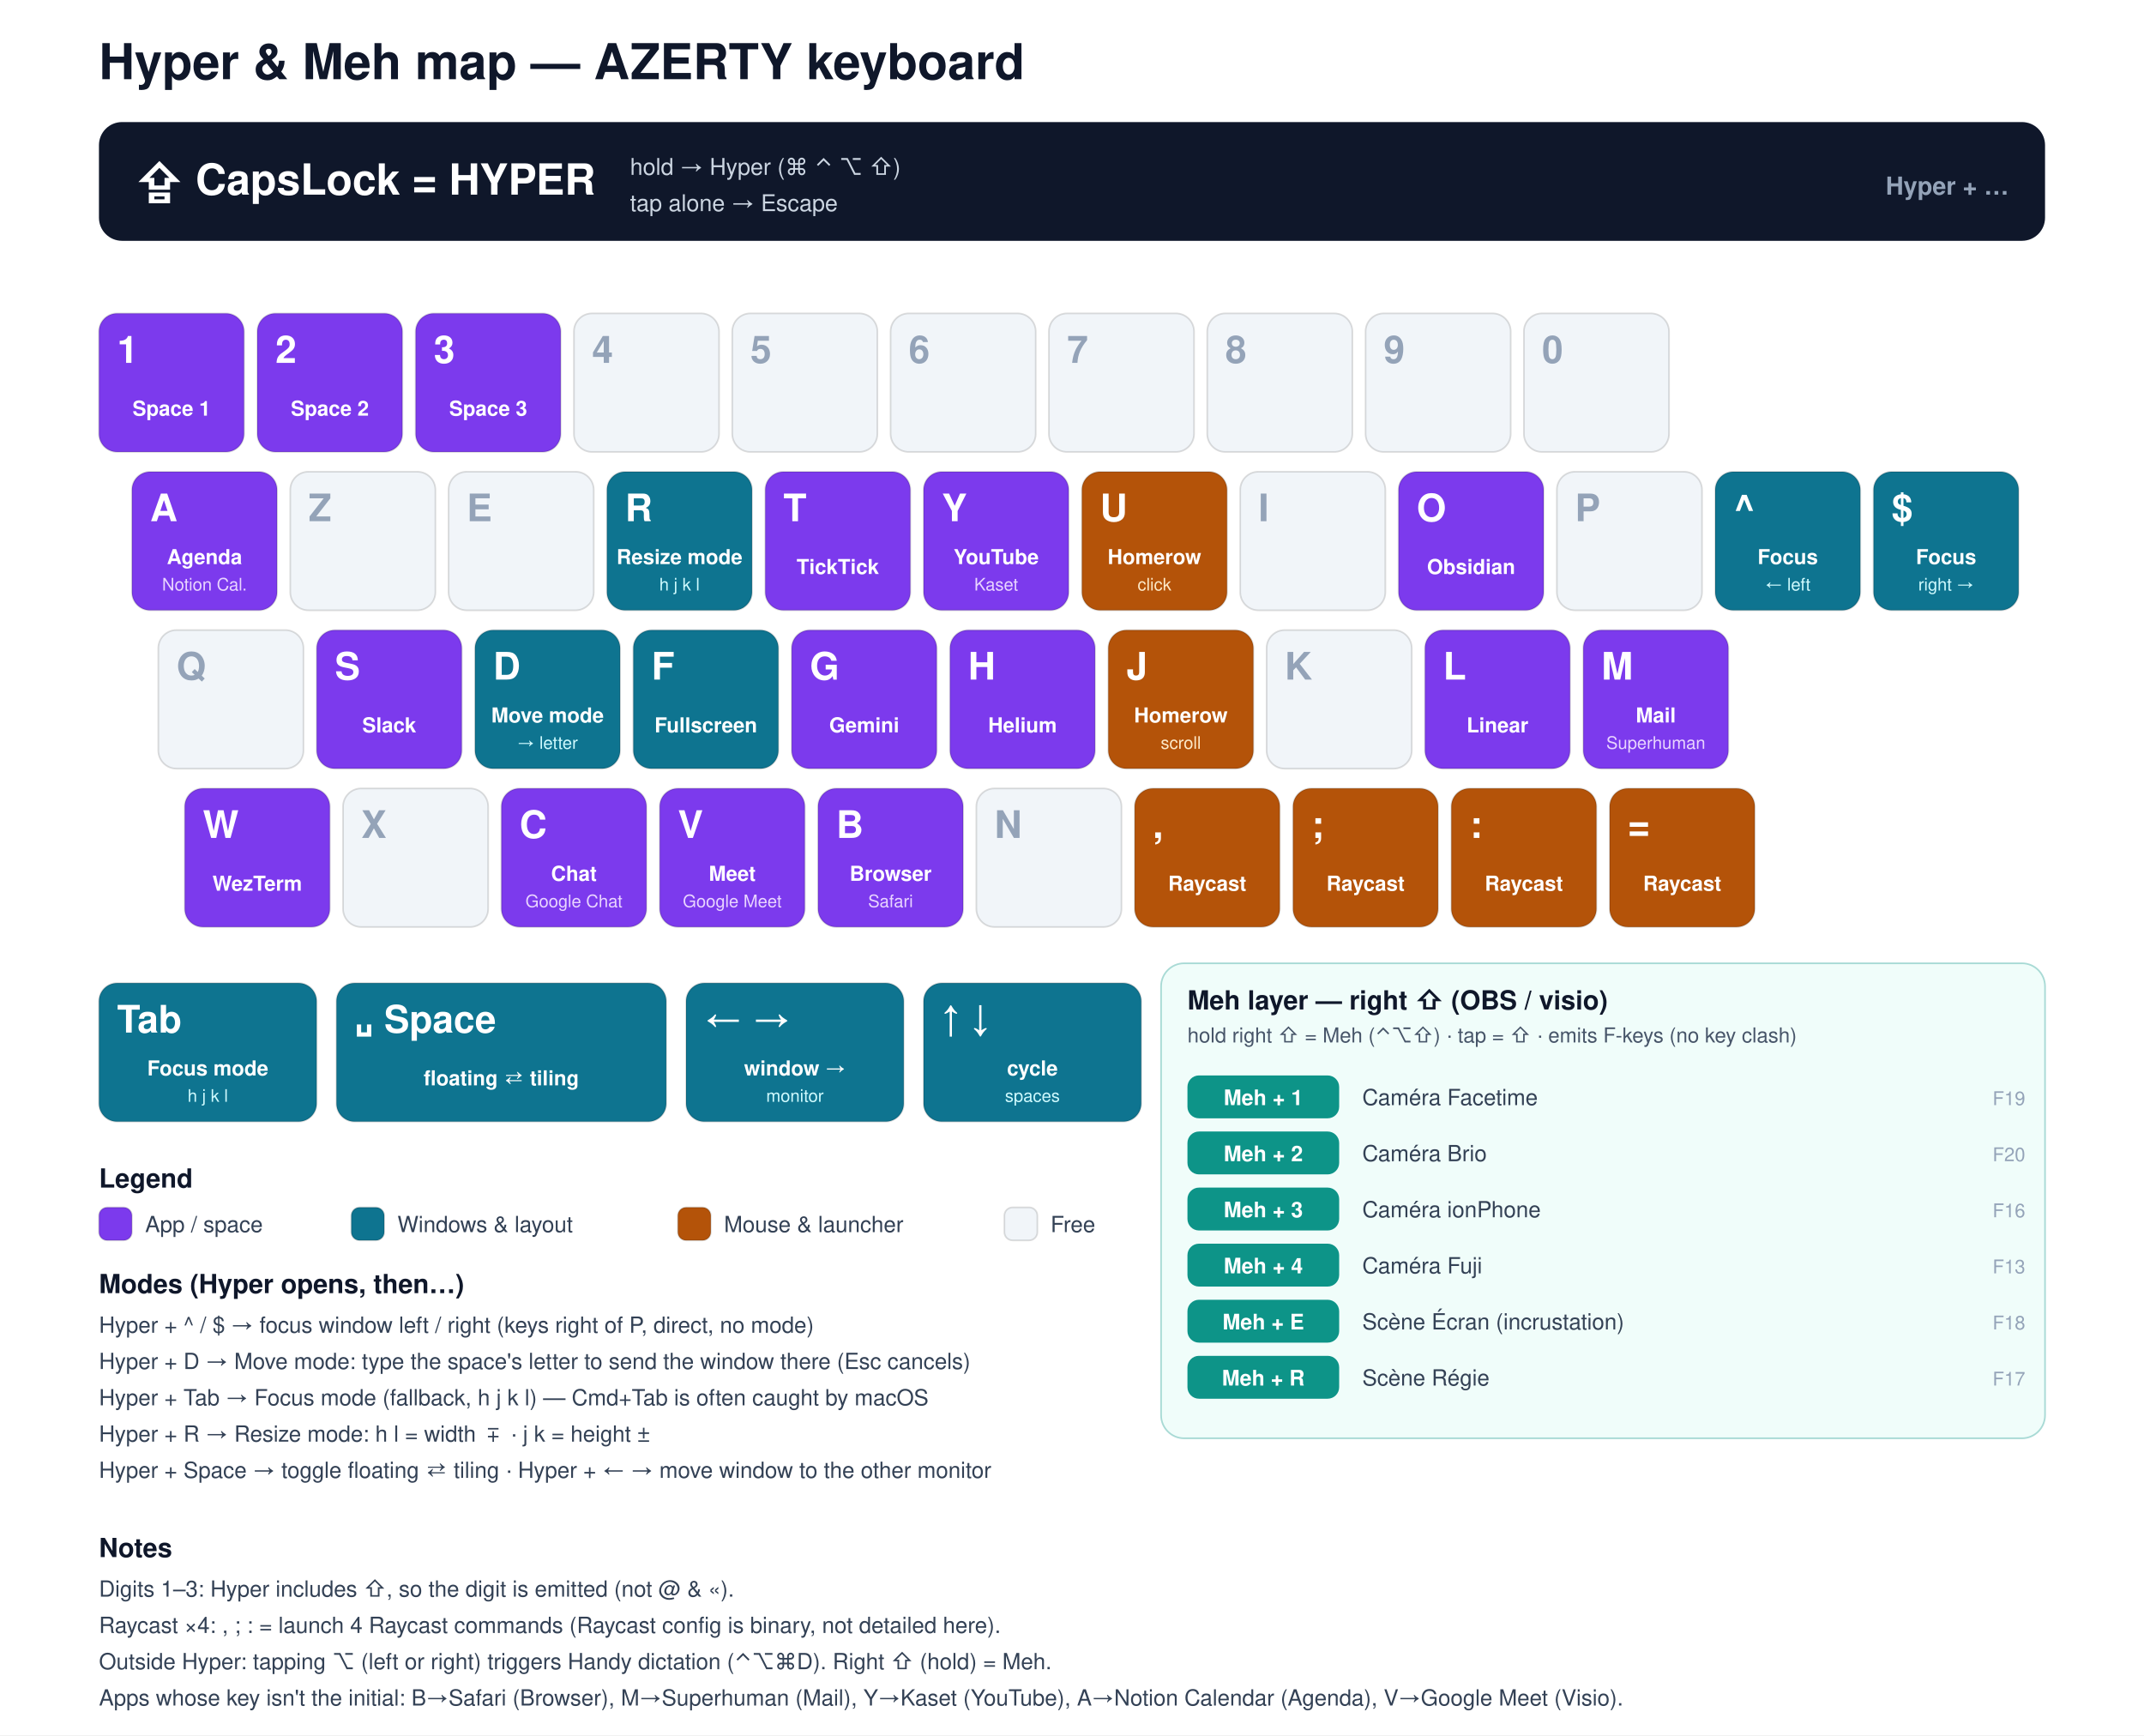
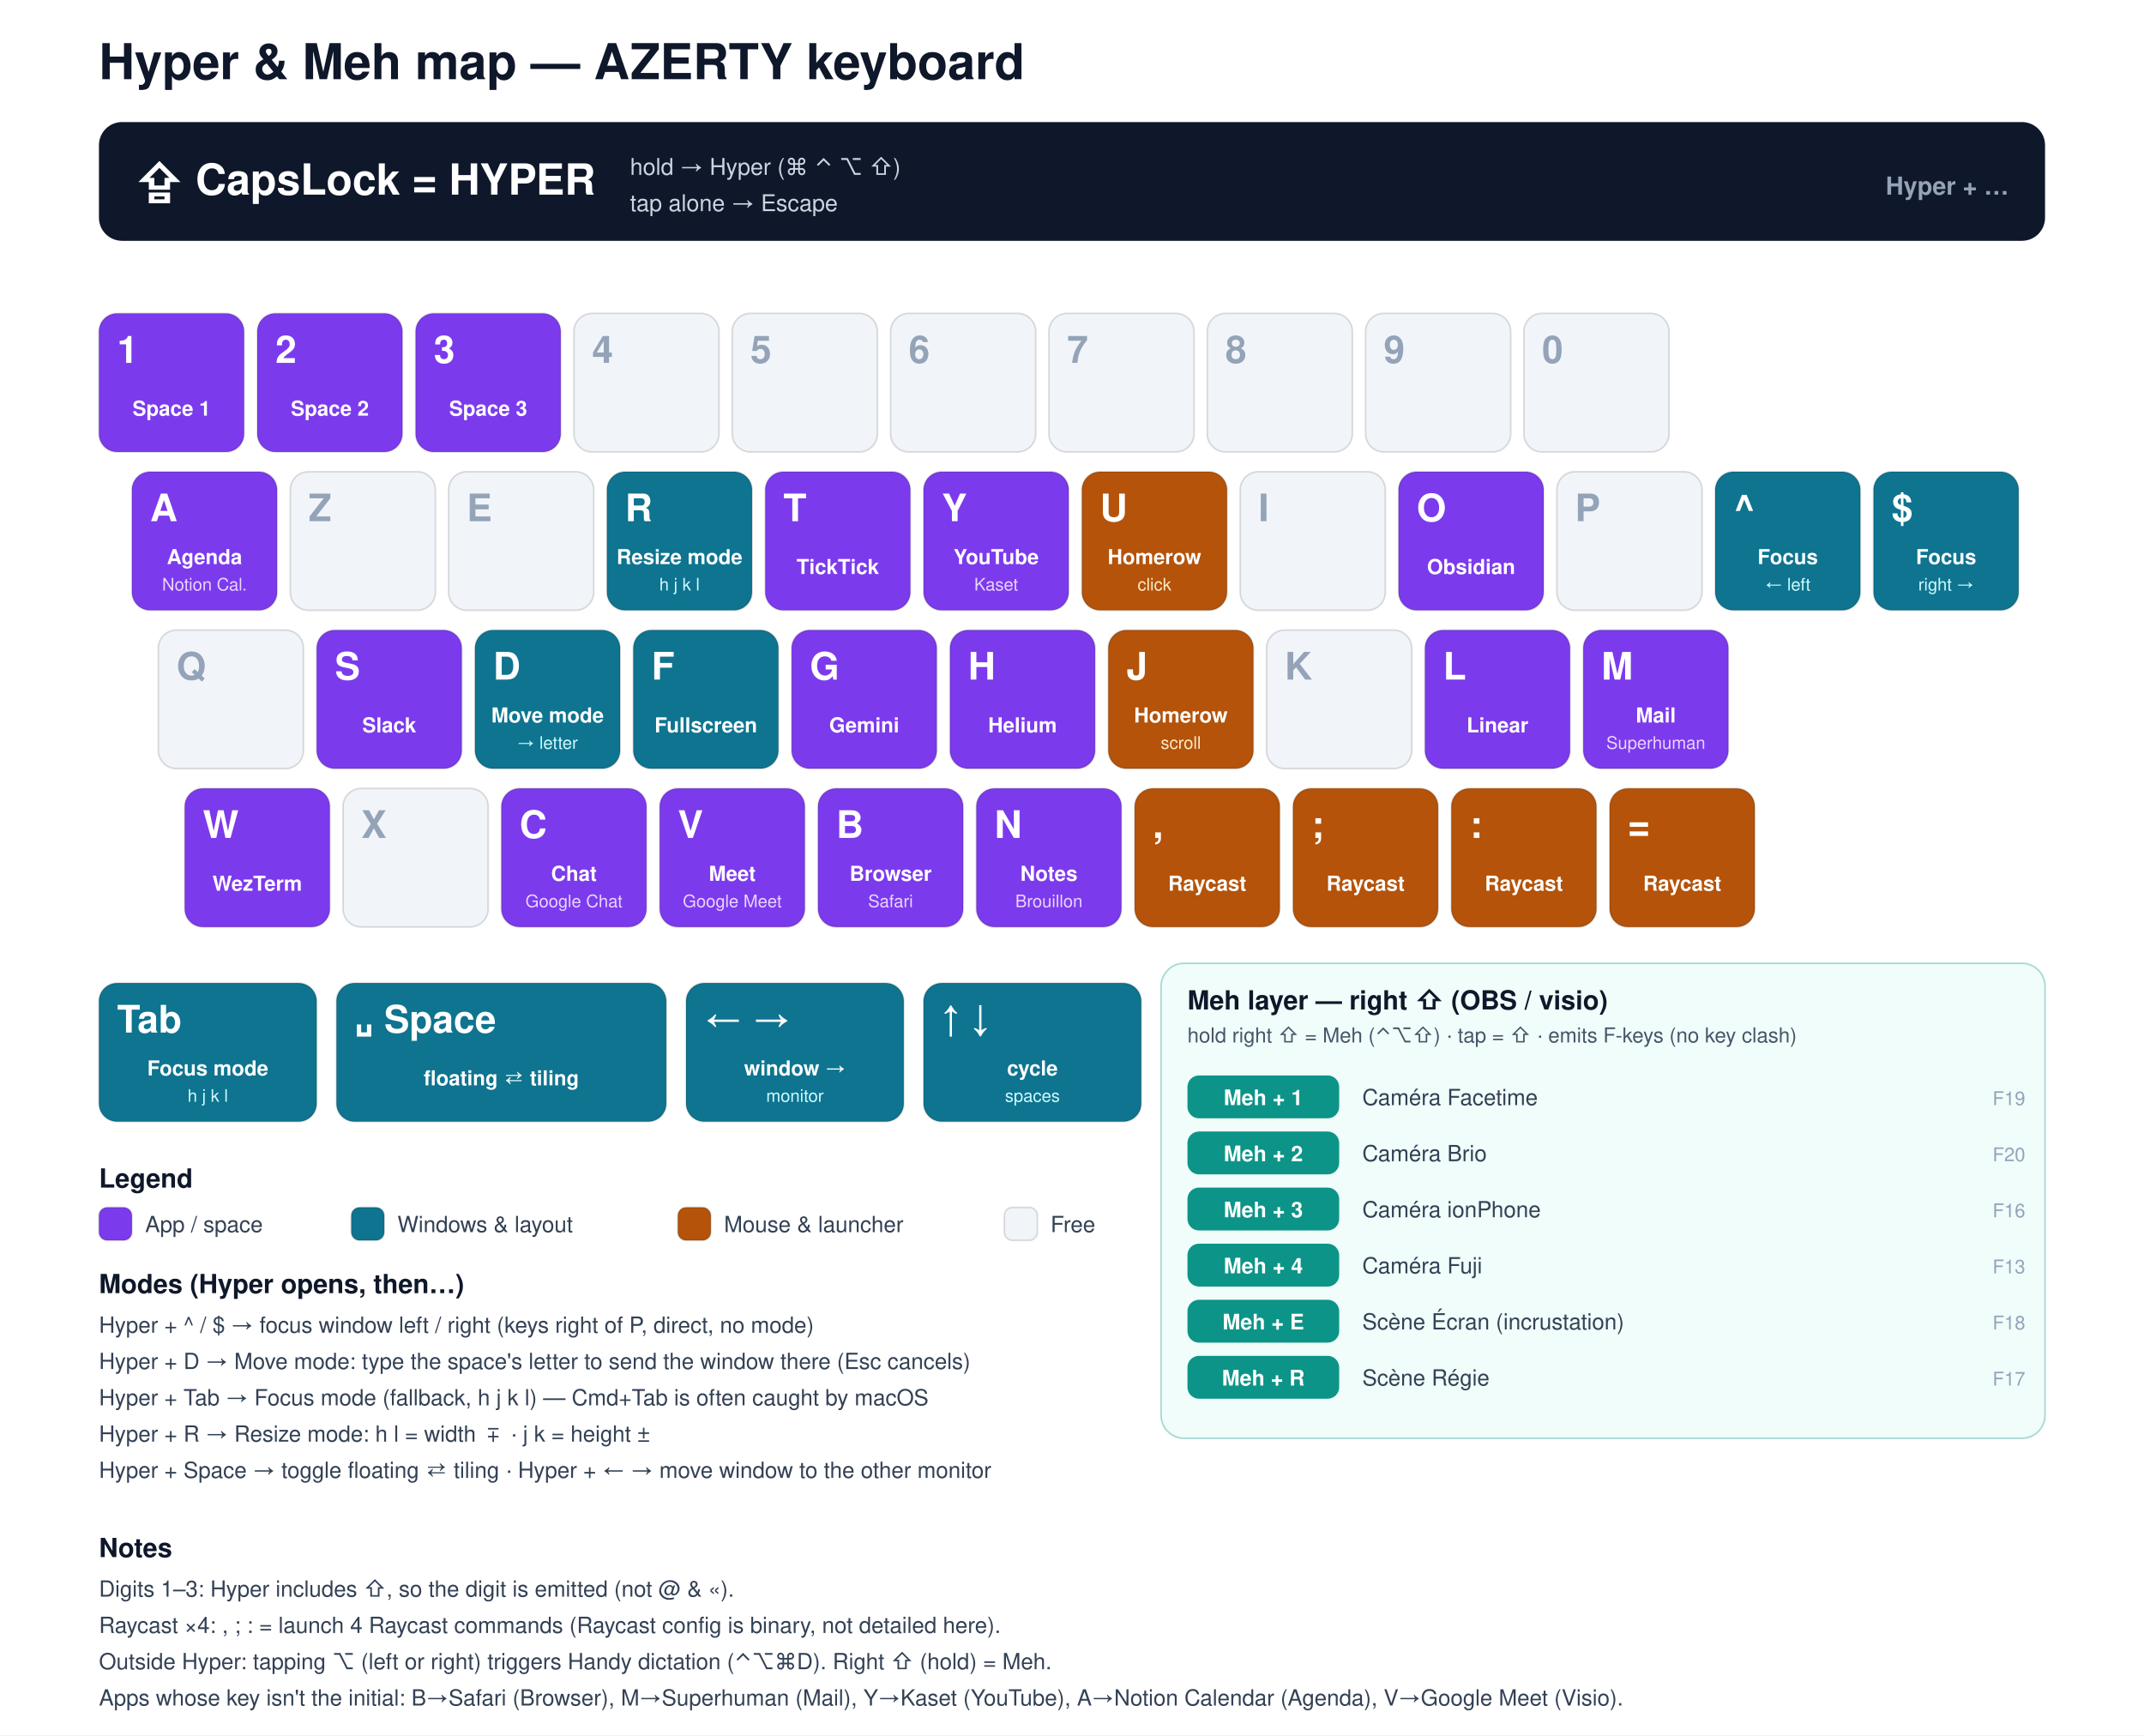
<svg xmlns="http://www.w3.org/2000/svg" width="1300" height="1052" viewBox="0 0 1300 1052" font-family="-apple-system, Helvetica, Arial, sans-serif">
  <rect width="1300" height="1052" fill="#ffffff" />
  <text x="60" y="48" font-size="30" font-weight="800" fill="#0f172a">Hyper &amp; Meh map — AZERTY keyboard</text>
  <rect x="60" y="74" width="1180" height="72" rx="14" fill="#0f172a" />
  <text x="82" y="118" font-size="26" font-weight="800" fill="#ffffff">⇪ CapsLock = HYPER</text>
  <text x="382" y="106" font-size="14" fill="#cbd5e1">hold → Hyper (⌘ ⌃ ⌥ ⇧)</text>
  <text x="382" y="128" font-size="14" fill="#cbd5e1">tap alone → Escape</text>
  <text x="1218" y="118" font-size="15" font-weight="600" text-anchor="end" fill="#94a3b8">Hyper + …</text>
  <g>
    <rect x="60" y="190" width="88" height="84" rx="11" fill="#7c3aed" stroke="#00000022" stroke-width="1" />
    <text x="71" y="220" font-size="23" font-weight="700" fill="#ffffff">1</text>
    <text x="104.0" y="252" font-size="12.5" font-weight="600" text-anchor="middle" fill="#ffffff">Space 1</text>
  </g>
  <g>
    <rect x="156" y="190" width="88" height="84" rx="11" fill="#7c3aed" stroke="#00000022" stroke-width="1" />
    <text x="167" y="220" font-size="23" font-weight="700" fill="#ffffff">2</text>
    <text x="200.0" y="252" font-size="12.5" font-weight="600" text-anchor="middle" fill="#ffffff">Space 2</text>
  </g>
  <g>
    <rect x="252" y="190" width="88" height="84" rx="11" fill="#7c3aed" stroke="#00000022" stroke-width="1" />
    <text x="263" y="220" font-size="23" font-weight="700" fill="#ffffff">3</text>
    <text x="296.0" y="252" font-size="12.5" font-weight="600" text-anchor="middle" fill="#ffffff">Space 3</text>
  </g>
  <g>
    <rect x="348" y="190" width="88" height="84" rx="11" fill="#f1f5f9" stroke="#00000022" stroke-width="1" />
    <text x="359" y="220" font-size="23" font-weight="700" fill="#94a3b8">4</text>
  </g>
  <g>
    <rect x="444" y="190" width="88" height="84" rx="11" fill="#f1f5f9" stroke="#00000022" stroke-width="1" />
    <text x="455" y="220" font-size="23" font-weight="700" fill="#94a3b8">5</text>
  </g>
  <g>
    <rect x="540" y="190" width="88" height="84" rx="11" fill="#f1f5f9" stroke="#00000022" stroke-width="1" />
    <text x="551" y="220" font-size="23" font-weight="700" fill="#94a3b8">6</text>
  </g>
  <g>
    <rect x="636" y="190" width="88" height="84" rx="11" fill="#f1f5f9" stroke="#00000022" stroke-width="1" />
    <text x="647" y="220" font-size="23" font-weight="700" fill="#94a3b8">7</text>
  </g>
  <g>
    <rect x="732" y="190" width="88" height="84" rx="11" fill="#f1f5f9" stroke="#00000022" stroke-width="1" />
    <text x="743" y="220" font-size="23" font-weight="700" fill="#94a3b8">8</text>
  </g>
  <g>
    <rect x="828" y="190" width="88" height="84" rx="11" fill="#f1f5f9" stroke="#00000022" stroke-width="1" />
    <text x="839" y="220" font-size="23" font-weight="700" fill="#94a3b8">9</text>
  </g>
  <g>
    <rect x="924" y="190" width="88" height="84" rx="11" fill="#f1f5f9" stroke="#00000022" stroke-width="1" />
    <text x="935" y="220" font-size="23" font-weight="700" fill="#94a3b8">0</text>
  </g>
  <g>
    <rect x="80" y="286" width="88" height="84" rx="11" fill="#7c3aed" stroke="#00000022" stroke-width="1" />
    <text x="91" y="316" font-size="23" font-weight="700" fill="#ffffff">A</text>
    <text x="124.0" y="342" font-size="12.5" font-weight="600" text-anchor="middle" fill="#ffffff">Agenda</text>
    <text x="124.0" y="358" font-size="10.5" text-anchor="middle" fill="#e9d5ff">Notion Cal.</text>
  </g>
  <g>
    <rect x="176" y="286" width="88" height="84" rx="11" fill="#f1f5f9" stroke="#00000022" stroke-width="1" />
    <text x="187" y="316" font-size="23" font-weight="700" fill="#94a3b8">Z</text>
  </g>
  <g>
    <rect x="272" y="286" width="88" height="84" rx="11" fill="#f1f5f9" stroke="#00000022" stroke-width="1" />
    <text x="283" y="316" font-size="23" font-weight="700" fill="#94a3b8">E</text>
  </g>
  <g>
    <rect x="368" y="286" width="88" height="84" rx="11" fill="#0e7490" stroke="#00000022" stroke-width="1" />
    <text x="379" y="316" font-size="23" font-weight="700" fill="#ffffff">R</text>
    <text x="412.0" y="342" font-size="12.5" font-weight="600" text-anchor="middle" fill="#ffffff">Resize mode</text>
    <text x="412.0" y="358" font-size="10.5" text-anchor="middle" fill="#cffafe">h j k l</text>
  </g>
  <g>
    <rect x="464" y="286" width="88" height="84" rx="11" fill="#7c3aed" stroke="#00000022" stroke-width="1" />
    <text x="475" y="316" font-size="23" font-weight="700" fill="#ffffff">T</text>
    <text x="508.0" y="348" font-size="12.5" font-weight="600" text-anchor="middle" fill="#ffffff">TickTick</text>
  </g>
  <g>
    <rect x="560" y="286" width="88" height="84" rx="11" fill="#7c3aed" stroke="#00000022" stroke-width="1" />
    <text x="571" y="316" font-size="23" font-weight="700" fill="#ffffff">Y</text>
    <text x="604.0" y="342" font-size="12.5" font-weight="600" text-anchor="middle" fill="#ffffff">YouTube</text>
    <text x="604.0" y="358" font-size="10.5" text-anchor="middle" fill="#e9d5ff">Kaset</text>
  </g>
  <g>
    <rect x="656" y="286" width="88" height="84" rx="11" fill="#b45309" stroke="#00000022" stroke-width="1" />
    <text x="667" y="316" font-size="23" font-weight="700" fill="#ffffff">U</text>
    <text x="700.0" y="342" font-size="12.5" font-weight="600" text-anchor="middle" fill="#ffffff">Homerow</text>
    <text x="700.0" y="358" font-size="10.5" text-anchor="middle" fill="#fde9c8">click</text>
  </g>
  <g>
    <rect x="752" y="286" width="88" height="84" rx="11" fill="#f1f5f9" stroke="#00000022" stroke-width="1" />
    <text x="763" y="316" font-size="23" font-weight="700" fill="#94a3b8">I</text>
  </g>
  <g>
    <rect x="848" y="286" width="88" height="84" rx="11" fill="#7c3aed" stroke="#00000022" stroke-width="1" />
    <text x="859" y="316" font-size="23" font-weight="700" fill="#ffffff">O</text>
    <text x="892.0" y="348" font-size="12.5" font-weight="600" text-anchor="middle" fill="#ffffff">Obsidian</text>
  </g>
  <g>
    <rect x="944" y="286" width="88" height="84" rx="11" fill="#f1f5f9" stroke="#00000022" stroke-width="1" />
    <text x="955" y="316" font-size="23" font-weight="700" fill="#94a3b8">P</text>
  </g>
  <g>
    <rect x="1040" y="286" width="88" height="84" rx="11" fill="#0e7490" stroke="#00000022" stroke-width="1" />
    <text x="1051" y="316" font-size="23" font-weight="700" fill="#ffffff">^</text>
    <text x="1084.0" y="342" font-size="12.5" font-weight="600" text-anchor="middle" fill="#ffffff">Focus</text>
    <text x="1084.0" y="358" font-size="10.5" text-anchor="middle" fill="#cffafe">← left</text>
  </g>
  <g>
    <rect x="1136" y="286" width="88" height="84" rx="11" fill="#0e7490" stroke="#00000022" stroke-width="1" />
    <text x="1147" y="316" font-size="23" font-weight="700" fill="#ffffff">$</text>
    <text x="1180.0" y="342" font-size="12.5" font-weight="600" text-anchor="middle" fill="#ffffff">Focus</text>
    <text x="1180.0" y="358" font-size="10.5" text-anchor="middle" fill="#cffafe">right →</text>
  </g>
  <g>
    <rect x="96" y="382" width="88" height="84" rx="11" fill="#f1f5f9" stroke="#00000022" stroke-width="1" />
    <text x="107" y="412" font-size="23" font-weight="700" fill="#94a3b8">Q</text>
  </g>
  <g>
    <rect x="192" y="382" width="88" height="84" rx="11" fill="#7c3aed" stroke="#00000022" stroke-width="1" />
    <text x="203" y="412" font-size="23" font-weight="700" fill="#ffffff">S</text>
    <text x="236.0" y="444" font-size="12.5" font-weight="600" text-anchor="middle" fill="#ffffff">Slack</text>
  </g>
  <g>
    <rect x="288" y="382" width="88" height="84" rx="11" fill="#0e7490" stroke="#00000022" stroke-width="1" />
    <text x="299" y="412" font-size="23" font-weight="700" fill="#ffffff">D</text>
    <text x="332.0" y="438" font-size="12.5" font-weight="600" text-anchor="middle" fill="#ffffff">Move mode</text>
    <text x="332.0" y="454" font-size="10.5" text-anchor="middle" fill="#cffafe">→ letter</text>
  </g>
  <g>
    <rect x="384" y="382" width="88" height="84" rx="11" fill="#0e7490" stroke="#00000022" stroke-width="1" />
    <text x="395" y="412" font-size="23" font-weight="700" fill="#ffffff">F</text>
    <text x="428.0" y="444" font-size="12.5" font-weight="600" text-anchor="middle" fill="#ffffff">Fullscreen</text>
  </g>
  <g>
    <rect x="480" y="382" width="88" height="84" rx="11" fill="#7c3aed" stroke="#00000022" stroke-width="1" />
    <text x="491" y="412" font-size="23" font-weight="700" fill="#ffffff">G</text>
    <text x="524.0" y="444" font-size="12.5" font-weight="600" text-anchor="middle" fill="#ffffff">Gemini</text>
  </g>
  <g>
    <rect x="576" y="382" width="88" height="84" rx="11" fill="#7c3aed" stroke="#00000022" stroke-width="1" />
    <text x="587" y="412" font-size="23" font-weight="700" fill="#ffffff">H</text>
    <text x="620.0" y="444" font-size="12.5" font-weight="600" text-anchor="middle" fill="#ffffff">Helium</text>
  </g>
  <g>
    <rect x="672" y="382" width="88" height="84" rx="11" fill="#b45309" stroke="#00000022" stroke-width="1" />
    <text x="683" y="412" font-size="23" font-weight="700" fill="#ffffff">J</text>
    <text x="716.0" y="438" font-size="12.5" font-weight="600" text-anchor="middle" fill="#ffffff">Homerow</text>
    <text x="716.0" y="454" font-size="10.5" text-anchor="middle" fill="#fde9c8">scroll</text>
  </g>
  <g>
    <rect x="768" y="382" width="88" height="84" rx="11" fill="#f1f5f9" stroke="#00000022" stroke-width="1" />
    <text x="779" y="412" font-size="23" font-weight="700" fill="#94a3b8">K</text>
  </g>
  <g>
    <rect x="864" y="382" width="88" height="84" rx="11" fill="#7c3aed" stroke="#00000022" stroke-width="1" />
    <text x="875" y="412" font-size="23" font-weight="700" fill="#ffffff">L</text>
    <text x="908.0" y="444" font-size="12.5" font-weight="600" text-anchor="middle" fill="#ffffff">Linear</text>
  </g>
  <g>
    <rect x="960" y="382" width="88" height="84" rx="11" fill="#7c3aed" stroke="#00000022" stroke-width="1" />
    <text x="971" y="412" font-size="23" font-weight="700" fill="#ffffff">M</text>
    <text x="1004.0" y="438" font-size="12.5" font-weight="600" text-anchor="middle" fill="#ffffff">Mail</text>
    <text x="1004.0" y="454" font-size="10.5" text-anchor="middle" fill="#e9d5ff">Superhuman</text>
  </g>
  <g>
    <rect x="112" y="478" width="88" height="84" rx="11" fill="#7c3aed" stroke="#00000022" stroke-width="1" />
    <text x="123" y="508" font-size="23" font-weight="700" fill="#ffffff">W</text>
    <text x="156.0" y="540" font-size="12.5" font-weight="600" text-anchor="middle" fill="#ffffff">WezTerm</text>
  </g>
  <g>
    <rect x="208" y="478" width="88" height="84" rx="11" fill="#f1f5f9" stroke="#00000022" stroke-width="1" />
    <text x="219" y="508" font-size="23" font-weight="700" fill="#94a3b8">X</text>
  </g>
  <g>
    <rect x="304" y="478" width="88" height="84" rx="11" fill="#7c3aed" stroke="#00000022" stroke-width="1" />
    <text x="315" y="508" font-size="23" font-weight="700" fill="#ffffff">C</text>
    <text x="348.0" y="534" font-size="12.5" font-weight="600" text-anchor="middle" fill="#ffffff">Chat</text>
    <text x="348.0" y="550" font-size="10.5" text-anchor="middle" fill="#e9d5ff">Google Chat</text>
  </g>
  <g>
    <rect x="400" y="478" width="88" height="84" rx="11" fill="#7c3aed" stroke="#00000022" stroke-width="1" />
    <text x="411" y="508" font-size="23" font-weight="700" fill="#ffffff">V</text>
    <text x="444.0" y="534" font-size="12.5" font-weight="600" text-anchor="middle" fill="#ffffff">Meet</text>
    <text x="444.0" y="550" font-size="10.5" text-anchor="middle" fill="#e9d5ff">Google Meet</text>
  </g>
  <g>
    <rect x="496" y="478" width="88" height="84" rx="11" fill="#7c3aed" stroke="#00000022" stroke-width="1" />
    <text x="507" y="508" font-size="23" font-weight="700" fill="#ffffff">B</text>
    <text x="540.0" y="534" font-size="12.5" font-weight="600" text-anchor="middle" fill="#ffffff">Browser</text>
    <text x="540.0" y="550" font-size="10.5" text-anchor="middle" fill="#e9d5ff">Safari</text>
  </g>
  <g>
-     <rect x="592" y="478" width="88" height="84" rx="11" fill="#f1f5f9" stroke="#00000022" stroke-width="1" />
-     <text x="603" y="508" font-size="23" font-weight="700" fill="#94a3b8">N</text>
+     <rect x="592" y="478" width="88" height="84" rx="11" fill="#7c3aed" stroke="#00000022" stroke-width="1" />
+     <text x="603" y="508" font-size="23" font-weight="700" fill="#ffffff">N</text>
+     <text x="636.0" y="534" font-size="12.5" font-weight="600" text-anchor="middle" fill="#ffffff">Notes</text>
+     <text x="636.0" y="550" font-size="10.5" text-anchor="middle" fill="#e9d5ff">Brouillon</text>
  </g>
  <g>
    <rect x="688" y="478" width="88" height="84" rx="11" fill="#b45309" stroke="#00000022" stroke-width="1" />
    <text x="699" y="508" font-size="23" font-weight="700" fill="#ffffff">,</text>
    <text x="732.0" y="540" font-size="12.5" font-weight="600" text-anchor="middle" fill="#ffffff">Raycast</text>
  </g>
  <g>
    <rect x="784" y="478" width="88" height="84" rx="11" fill="#b45309" stroke="#00000022" stroke-width="1" />
    <text x="795" y="508" font-size="23" font-weight="700" fill="#ffffff">;</text>
    <text x="828.0" y="540" font-size="12.5" font-weight="600" text-anchor="middle" fill="#ffffff">Raycast</text>
  </g>
  <g>
    <rect x="880" y="478" width="88" height="84" rx="11" fill="#b45309" stroke="#00000022" stroke-width="1" />
    <text x="891" y="508" font-size="23" font-weight="700" fill="#ffffff">:</text>
    <text x="924.0" y="540" font-size="12.5" font-weight="600" text-anchor="middle" fill="#ffffff">Raycast</text>
  </g>
  <g>
    <rect x="976" y="478" width="88" height="84" rx="11" fill="#b45309" stroke="#00000022" stroke-width="1" />
    <text x="987" y="508" font-size="23" font-weight="700" fill="#ffffff">=</text>
    <text x="1020.0" y="540" font-size="12.5" font-weight="600" text-anchor="middle" fill="#ffffff">Raycast</text>
  </g>
  <g>
    <rect x="60" y="596" width="132" height="84" rx="11" fill="#0e7490" stroke="#00000022" stroke-width="1" />
    <text x="71" y="626" font-size="23" font-weight="700" fill="#ffffff">Tab</text>
    <text x="126.0" y="652" font-size="12.5" font-weight="600" text-anchor="middle" fill="#ffffff">Focus mode</text>
    <text x="126.0" y="668" font-size="10.5" text-anchor="middle" fill="#cffafe">h j k l</text>
  </g>
  <g>
    <rect x="204" y="596" width="200" height="84" rx="11" fill="#0e7490" stroke="#00000022" stroke-width="1" />
    <text x="215" y="626" font-size="23" font-weight="700" fill="#ffffff">␣  Space</text>
    <text x="304.0" y="658" font-size="12.5" font-weight="600" text-anchor="middle" fill="#ffffff">floating ⇄ tiling</text>
  </g>
  <g>
    <rect x="416" y="596" width="132" height="84" rx="11" fill="#0e7490" stroke="#00000022" stroke-width="1" />
    <text x="427" y="626" font-size="23" font-weight="700" fill="#ffffff">← →</text>
    <text x="482.0" y="652" font-size="12.5" font-weight="600" text-anchor="middle" fill="#ffffff">window →</text>
    <text x="482.0" y="668" font-size="10.5" text-anchor="middle" fill="#cffafe">monitor</text>
  </g>
  <g>
    <rect x="560" y="596" width="132" height="84" rx="11" fill="#0e7490" stroke="#00000022" stroke-width="1" />
    <text x="571" y="626" font-size="23" font-weight="700" fill="#ffffff">↑ ↓</text>
    <text x="626.0" y="652" font-size="12.5" font-weight="600" text-anchor="middle" fill="#ffffff">cycle</text>
    <text x="626.0" y="668" font-size="10.5" text-anchor="middle" fill="#cffafe">spaces</text>
  </g>
  <text x="60" y="720" font-size="16" font-weight="700" fill="#0f172a">Legend</text>
  <rect x="60" y="732" width="20" height="20" rx="5" fill="#7c3aed" stroke="#00000022" />
  <text x="88" y="747" font-size="13.5" fill="#334155">App / space</text>
  <rect x="213" y="732" width="20" height="20" rx="5" fill="#0e7490" stroke="#00000022" />
  <text x="241" y="747" font-size="13.5" fill="#334155">Windows &amp; layout</text>
  <rect x="411" y="732" width="20" height="20" rx="5" fill="#b45309" stroke="#00000022" />
  <text x="439" y="747" font-size="13.5" fill="#334155">Mouse &amp; launcher</text>
  <rect x="609" y="732" width="20" height="20" rx="5" fill="#f1f5f9" stroke="#00000022" />
  <text x="637" y="747" font-size="13.5" fill="#334155">Free</text>
  <text x="60" y="784" font-size="16" font-weight="700" fill="#0f172a">Modes (Hyper opens, then…)</text>
  <text x="60" y="808" font-size="13.5" fill="#334155">Hyper + ^ / $  →  focus window left / right (keys right of P, direct, no mode)</text>
  <text x="60" y="830" font-size="13.5" fill="#334155">Hyper + D  →  Move mode: type the space's letter to send the window there (Esc cancels)</text>
  <text x="60" y="852" font-size="13.5" fill="#334155">Hyper + Tab  →  Focus mode (fallback, h j k l) — Cmd+Tab is often caught by macOS</text>
  <text x="60" y="874" font-size="13.5" fill="#334155">Hyper + R  →  Resize mode: h l = width ∓ · j k = height ±</text>
  <text x="60" y="896" font-size="13.5" fill="#334155">Hyper + Space  →  toggle floating ⇄ tiling · Hyper + ← →  move window to the other monitor</text>
  <text x="60" y="944" font-size="16" font-weight="700" fill="#0f172a">Notes</text>
  <text x="60" y="968" font-size="13.5" fill="#334155">Digits 1–3: Hyper includes ⇧, so the digit is emitted (not @ &amp; «).</text>
  <text x="60" y="990" font-size="13.5" fill="#334155">Raycast ×4: , ; : = launch 4 Raycast commands (Raycast config is binary, not detailed here).</text>
  <text x="60" y="1012" font-size="13.5" fill="#334155">Outside Hyper: tapping ⌥ (left or right) triggers Handy dictation (⌃⌥⌘D). Right ⇧ (hold) = Meh.</text>
  <text x="60" y="1034" font-size="13.5" fill="#334155">Apps whose key isn't the initial: B→Safari (Browser), M→Superhuman (Mail), Y→Kaset (YouTube), A→Notion Calendar (Agenda), V→Google Meet (Visio).</text>
  <rect x="704" y="584" width="536" height="288" rx="14" fill="#f0fdfa" stroke="#0d948855" />
  <text x="720" y="612" font-size="16" font-weight="700" fill="#0f172a">Meh layer — right ⇧  (OBS / visio)</text>
  <text x="720" y="632" font-size="12.5" fill="#475569">hold right ⇧ = Meh (⌃⌥⇧) · tap = ⇧ · emits F-keys (no key clash)</text>
  <rect x="720" y="652" width="92" height="26" rx="7" fill="#0d9488" />
  <text x="766" y="670" font-size="13" font-weight="700" text-anchor="middle" fill="#ffffff">Meh + 1</text>
  <text x="826" y="670" font-size="13.5" fill="#334155">Caméra Facetime</text>
  <text x="1228" y="670" font-size="11.5" text-anchor="end" fill="#94a3b8">F19</text>
  <rect x="720" y="686" width="92" height="26" rx="7" fill="#0d9488" />
  <text x="766" y="704" font-size="13" font-weight="700" text-anchor="middle" fill="#ffffff">Meh + 2</text>
  <text x="826" y="704" font-size="13.5" fill="#334155">Caméra Brio</text>
  <text x="1228" y="704" font-size="11.5" text-anchor="end" fill="#94a3b8">F20</text>
  <rect x="720" y="720" width="92" height="26" rx="7" fill="#0d9488" />
  <text x="766" y="738" font-size="13" font-weight="700" text-anchor="middle" fill="#ffffff">Meh + 3</text>
  <text x="826" y="738" font-size="13.5" fill="#334155">Caméra ionPhone</text>
  <text x="1228" y="738" font-size="11.5" text-anchor="end" fill="#94a3b8">F16</text>
  <rect x="720" y="754" width="92" height="26" rx="7" fill="#0d9488" />
  <text x="766" y="772" font-size="13" font-weight="700" text-anchor="middle" fill="#ffffff">Meh + 4</text>
  <text x="826" y="772" font-size="13.5" fill="#334155">Caméra Fuji</text>
  <text x="1228" y="772" font-size="11.5" text-anchor="end" fill="#94a3b8">F13</text>
  <rect x="720" y="788" width="92" height="26" rx="7" fill="#0d9488" />
  <text x="766" y="806" font-size="13" font-weight="700" text-anchor="middle" fill="#ffffff">Meh + E</text>
  <text x="826" y="806" font-size="13.5" fill="#334155">Scène Écran (incrustation)</text>
  <text x="1228" y="806" font-size="11.5" text-anchor="end" fill="#94a3b8">F18</text>
  <rect x="720" y="822" width="92" height="26" rx="7" fill="#0d9488" />
  <text x="766" y="840" font-size="13" font-weight="700" text-anchor="middle" fill="#ffffff">Meh + R</text>
  <text x="826" y="840" font-size="13.5" fill="#334155">Scène Régie</text>
  <text x="1228" y="840" font-size="11.5" text-anchor="end" fill="#94a3b8">F17</text>
</svg>
